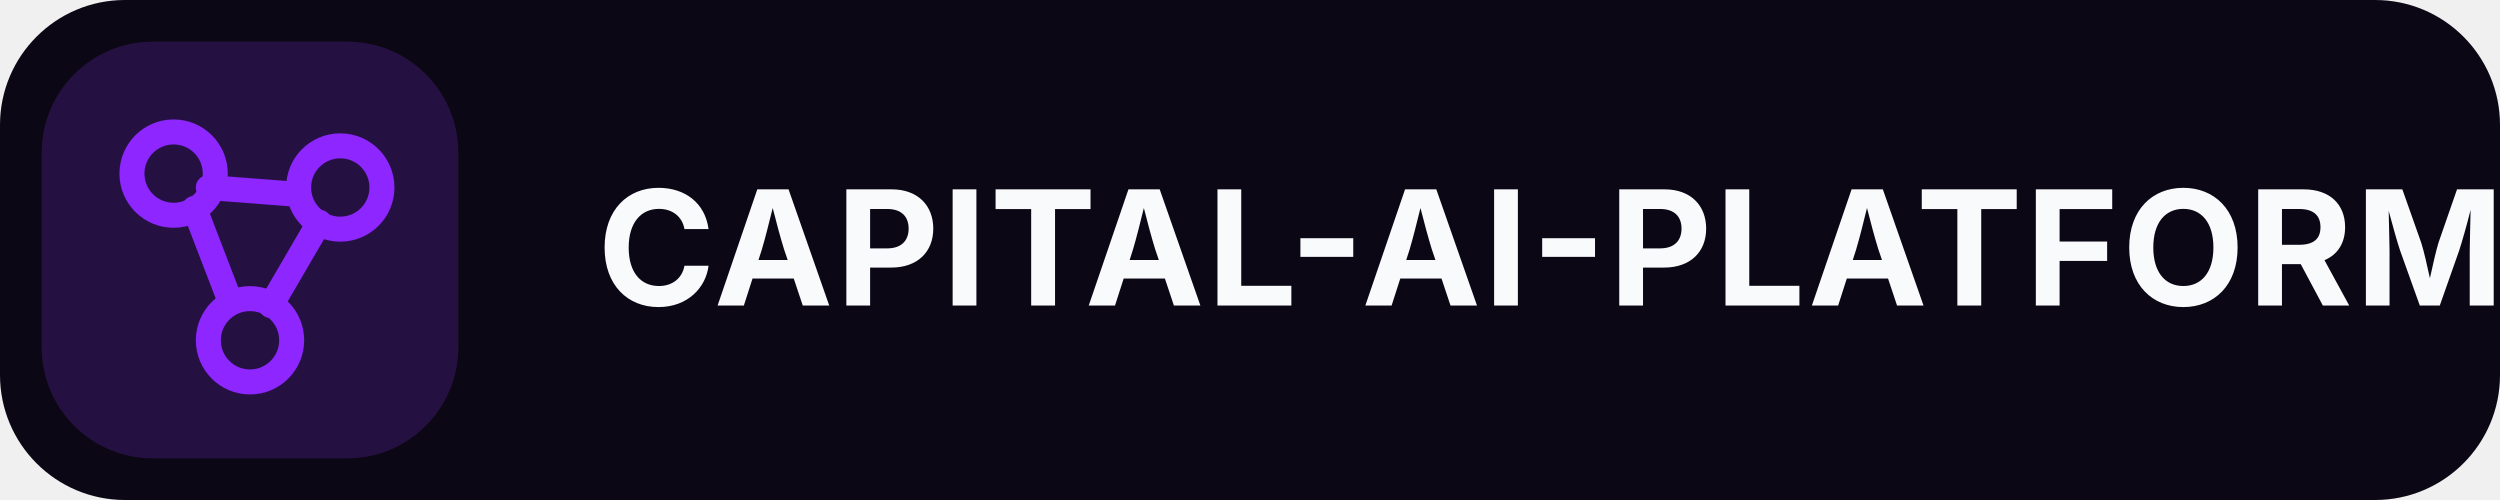
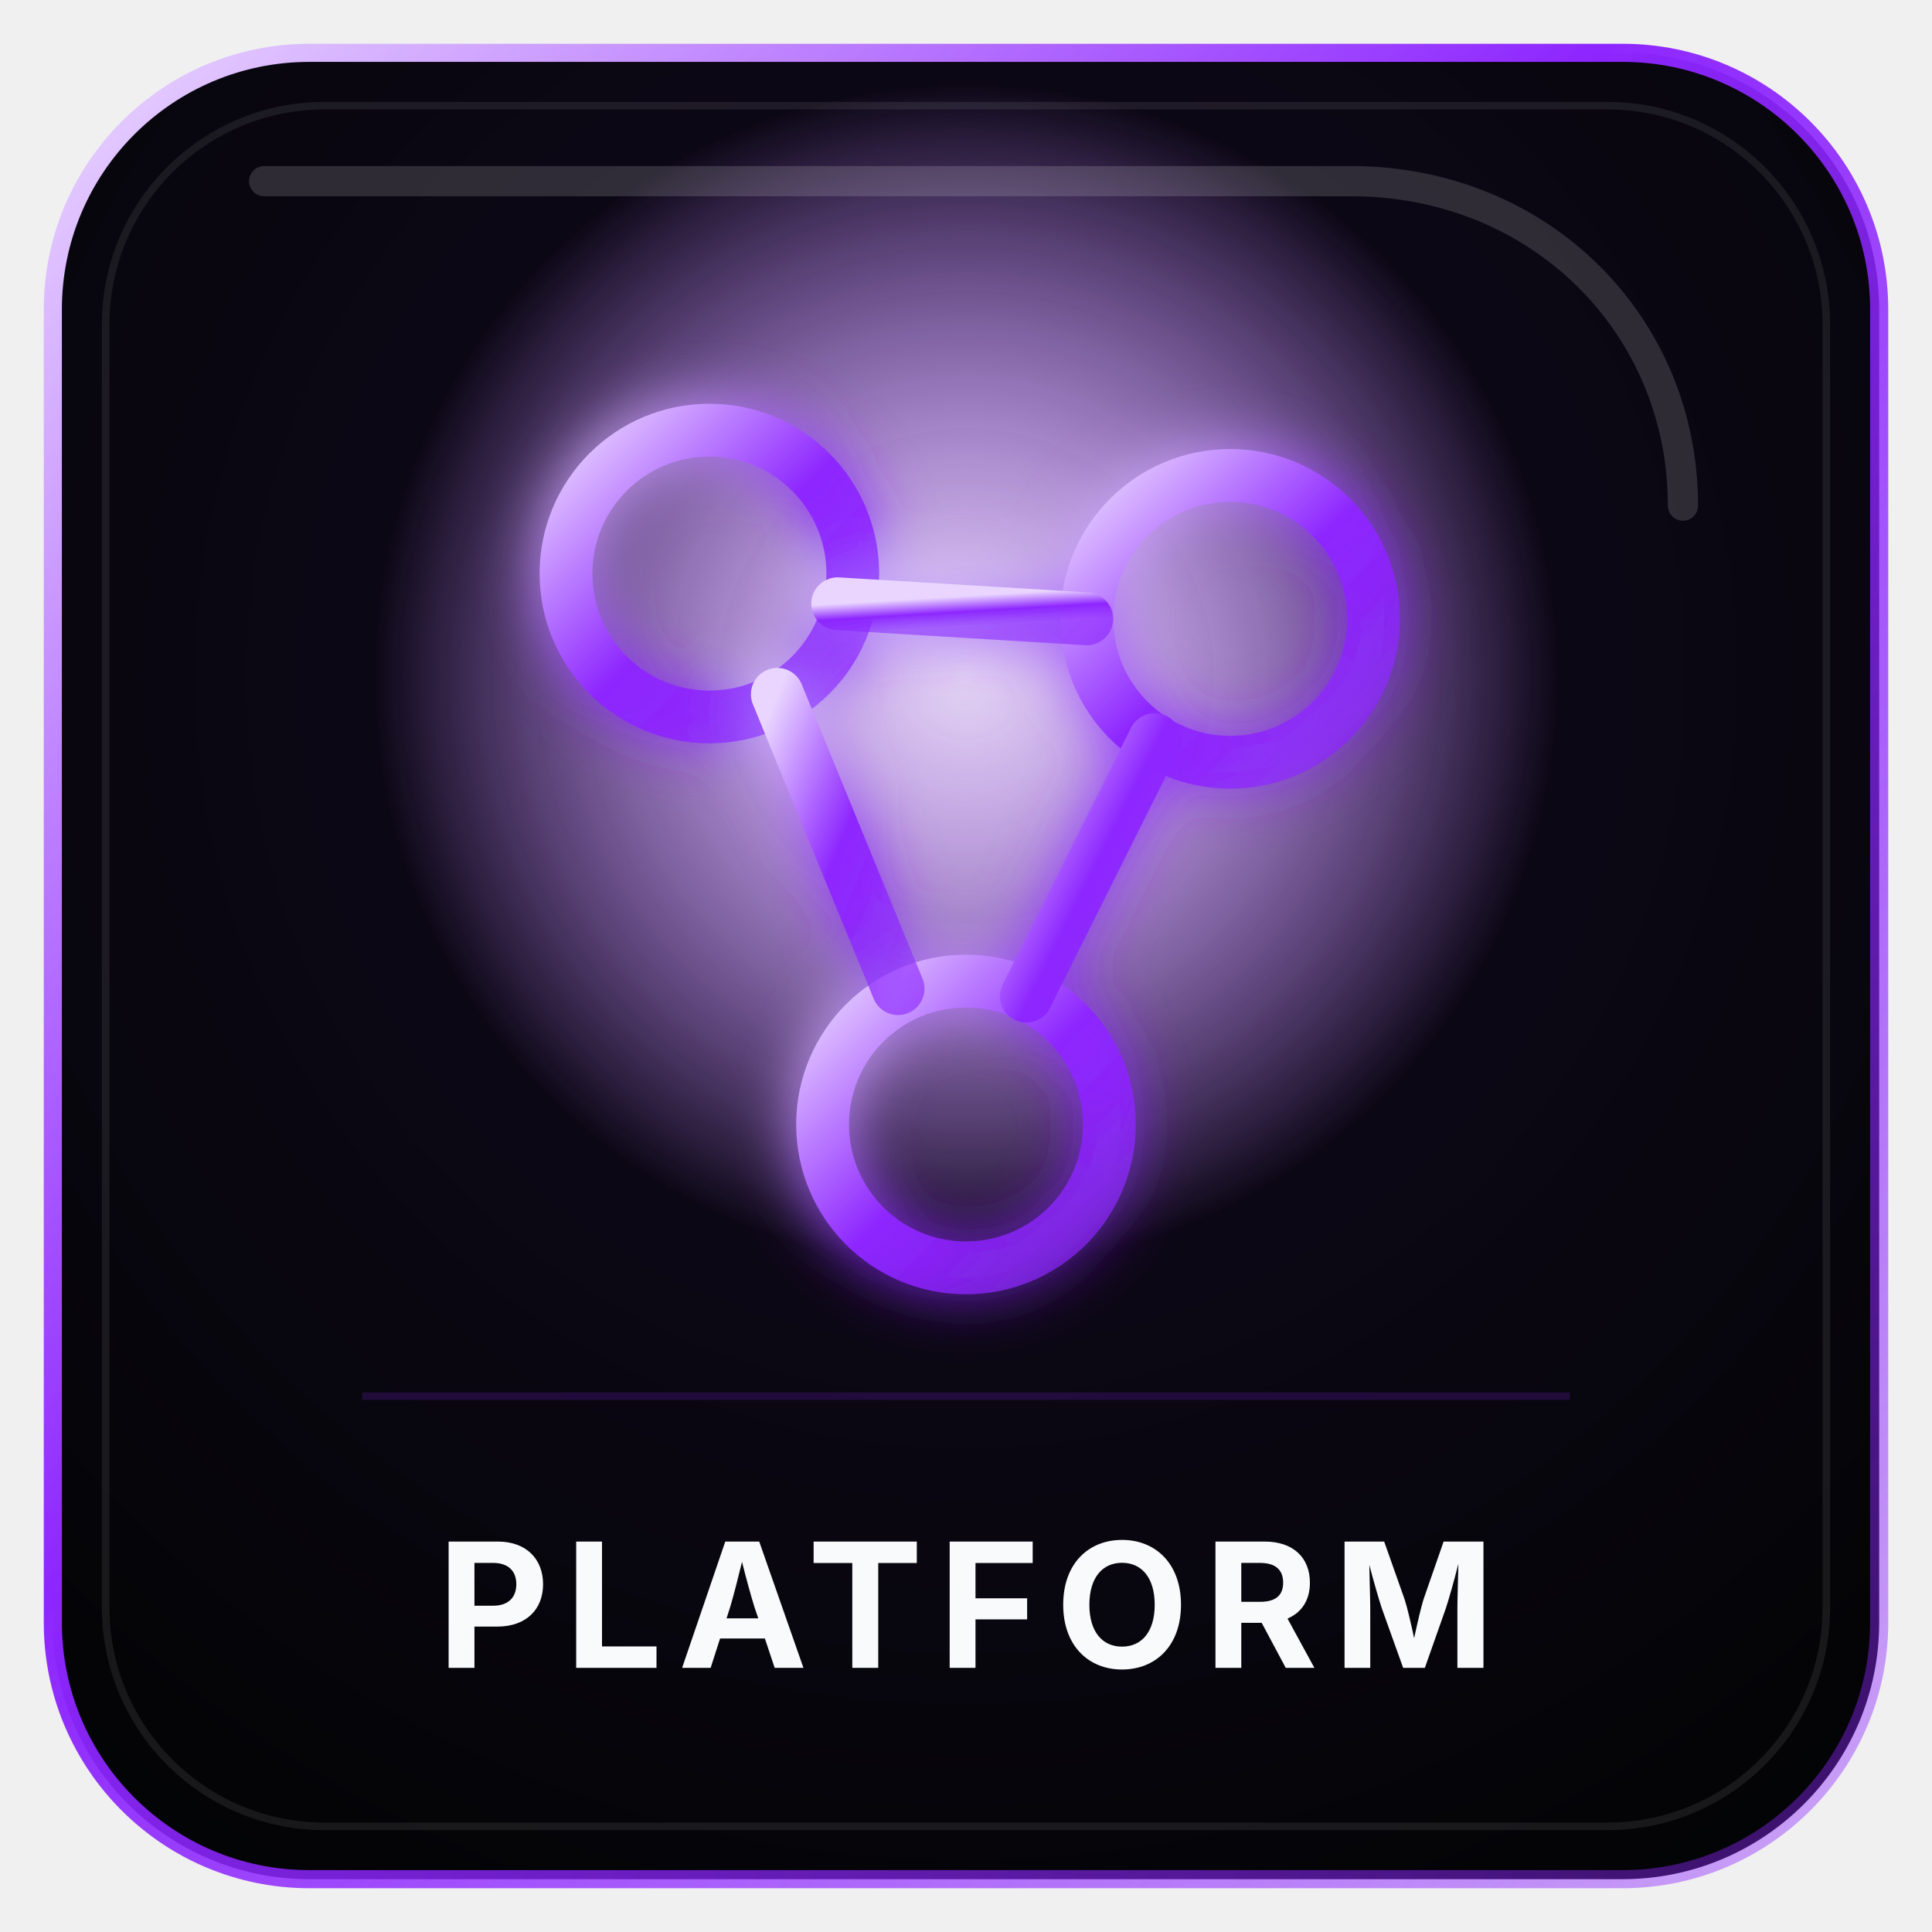
- <svg xmlns="http://www.w3.org/2000/svg" viewBox="0 0 360 72" role="img" aria-labelledby="title desc">
-   <rect width="360" height="72" rx="18" fill="#0C0715" />
-   <rect x="6" y="6" width="60" height="60" rx="16" fill="#251141" />
-   <g fill="none" stroke="#8D26FF" stroke-width="3.6" stroke-linecap="round" stroke-linejoin="round">
-     <circle cx="25" cy="25" r="6" />
-     <circle cx="49" cy="27" r="6" />
-     <circle cx="36" cy="49" r="6" />
-     <path d="M30 27l13 1" />
-     <path d="M28 30l5 13" />
-     <path d="M46 32l-7 12" />
+ <svg xmlns="http://www.w3.org/2000/svg" width="256" height="256" viewBox="0 0 256 256" role="img" aria-labelledby="title desc" shape-rendering="geometricPrecision">
+   <defs>
+     <radialGradient id="bg" cx="50%" cy="34%" r="78%">
+       <stop offset="0%" stop-color="#8D26FF" stop-opacity=".14" />
+       <stop offset="42%" stop-color="#0C0715" />
+       <stop offset="100%" stop-color="#030405" />
+     </radialGradient>
+     <linearGradient id="rim" x1="0" y1="0" x2="1" y2="1">
+       <stop offset="0%" stop-color="#E9D5FF" />
+       <stop offset="42%" stop-color="#8D26FF" />
+       <stop offset="100%" stop-color="#8D26FF" stop-opacity=".38" />
+     </linearGradient>
+     <linearGradient id="icon" x1="0" y1="0" x2="1" y2="1">
+       <stop offset="0%" stop-color="#E9D5FF" />
+       <stop offset="52%" stop-color="#8D26FF" />
+       <stop offset="100%" stop-color="#8D26FF" stop-opacity=".62" />
+     </linearGradient>
+     <filter id="glow" x="-40%" y="-40%" width="180%" height="180%">
+       <feGaussianBlur stdDeviation="4" result="b" />
+       <feMerge>
+         <feMergeNode in="b" />
+         <feMergeNode in="SourceGraphic" />
+       </feMerge>
+     </filter>
+   </defs>
+   <rect x="7" y="7" width="242" height="242" rx="34" fill="url(#bg)" stroke="url(#rim)" stroke-width="2.4" />
+   <rect x="14" y="14" width="228" height="228" rx="29" fill="none" stroke="#FFFFFF" stroke-opacity=".08" />
+   <path d="M35 24h144c25 0 44 19 44 43" fill="none" stroke="#FFFFFF" stroke-opacity=".15" stroke-width="4" stroke-linecap="round" />
+   <g transform="translate(0 -7)" fill="none" stroke="url(#icon)" stroke-width="7" stroke-linecap="round" stroke-linejoin="round" filter="url(#glow)">
+     <circle cx="94" cy="83" r="19" />
+     <circle cx="163" cy="89" r="19" />
+     <circle cx="128" cy="156" r="19" />
+     <path d="M111 87l33 2" />
+     <path d="M103 99l16 39" />
+     <path d="M153 105l-17 34" />
  </g>
-   <text x="86" y="44" fill="#F8FAFC" font-family="Inter,Arial,sans-serif" font-size="23" font-weight="700" letter-spacing=".4">CAPITAL-AI-PLATFORM</text>
+   <line x1="48" y1="185" x2="208" y2="185" stroke="#8D26FF" stroke-opacity=".18" />
+   <text x="128" y="221" text-anchor="middle" fill="#F8FAFC" font-family="Inter,Arial,sans-serif" font-size="23" font-weight="700" letter-spacing="2">PLATFORM</text>
</svg>
